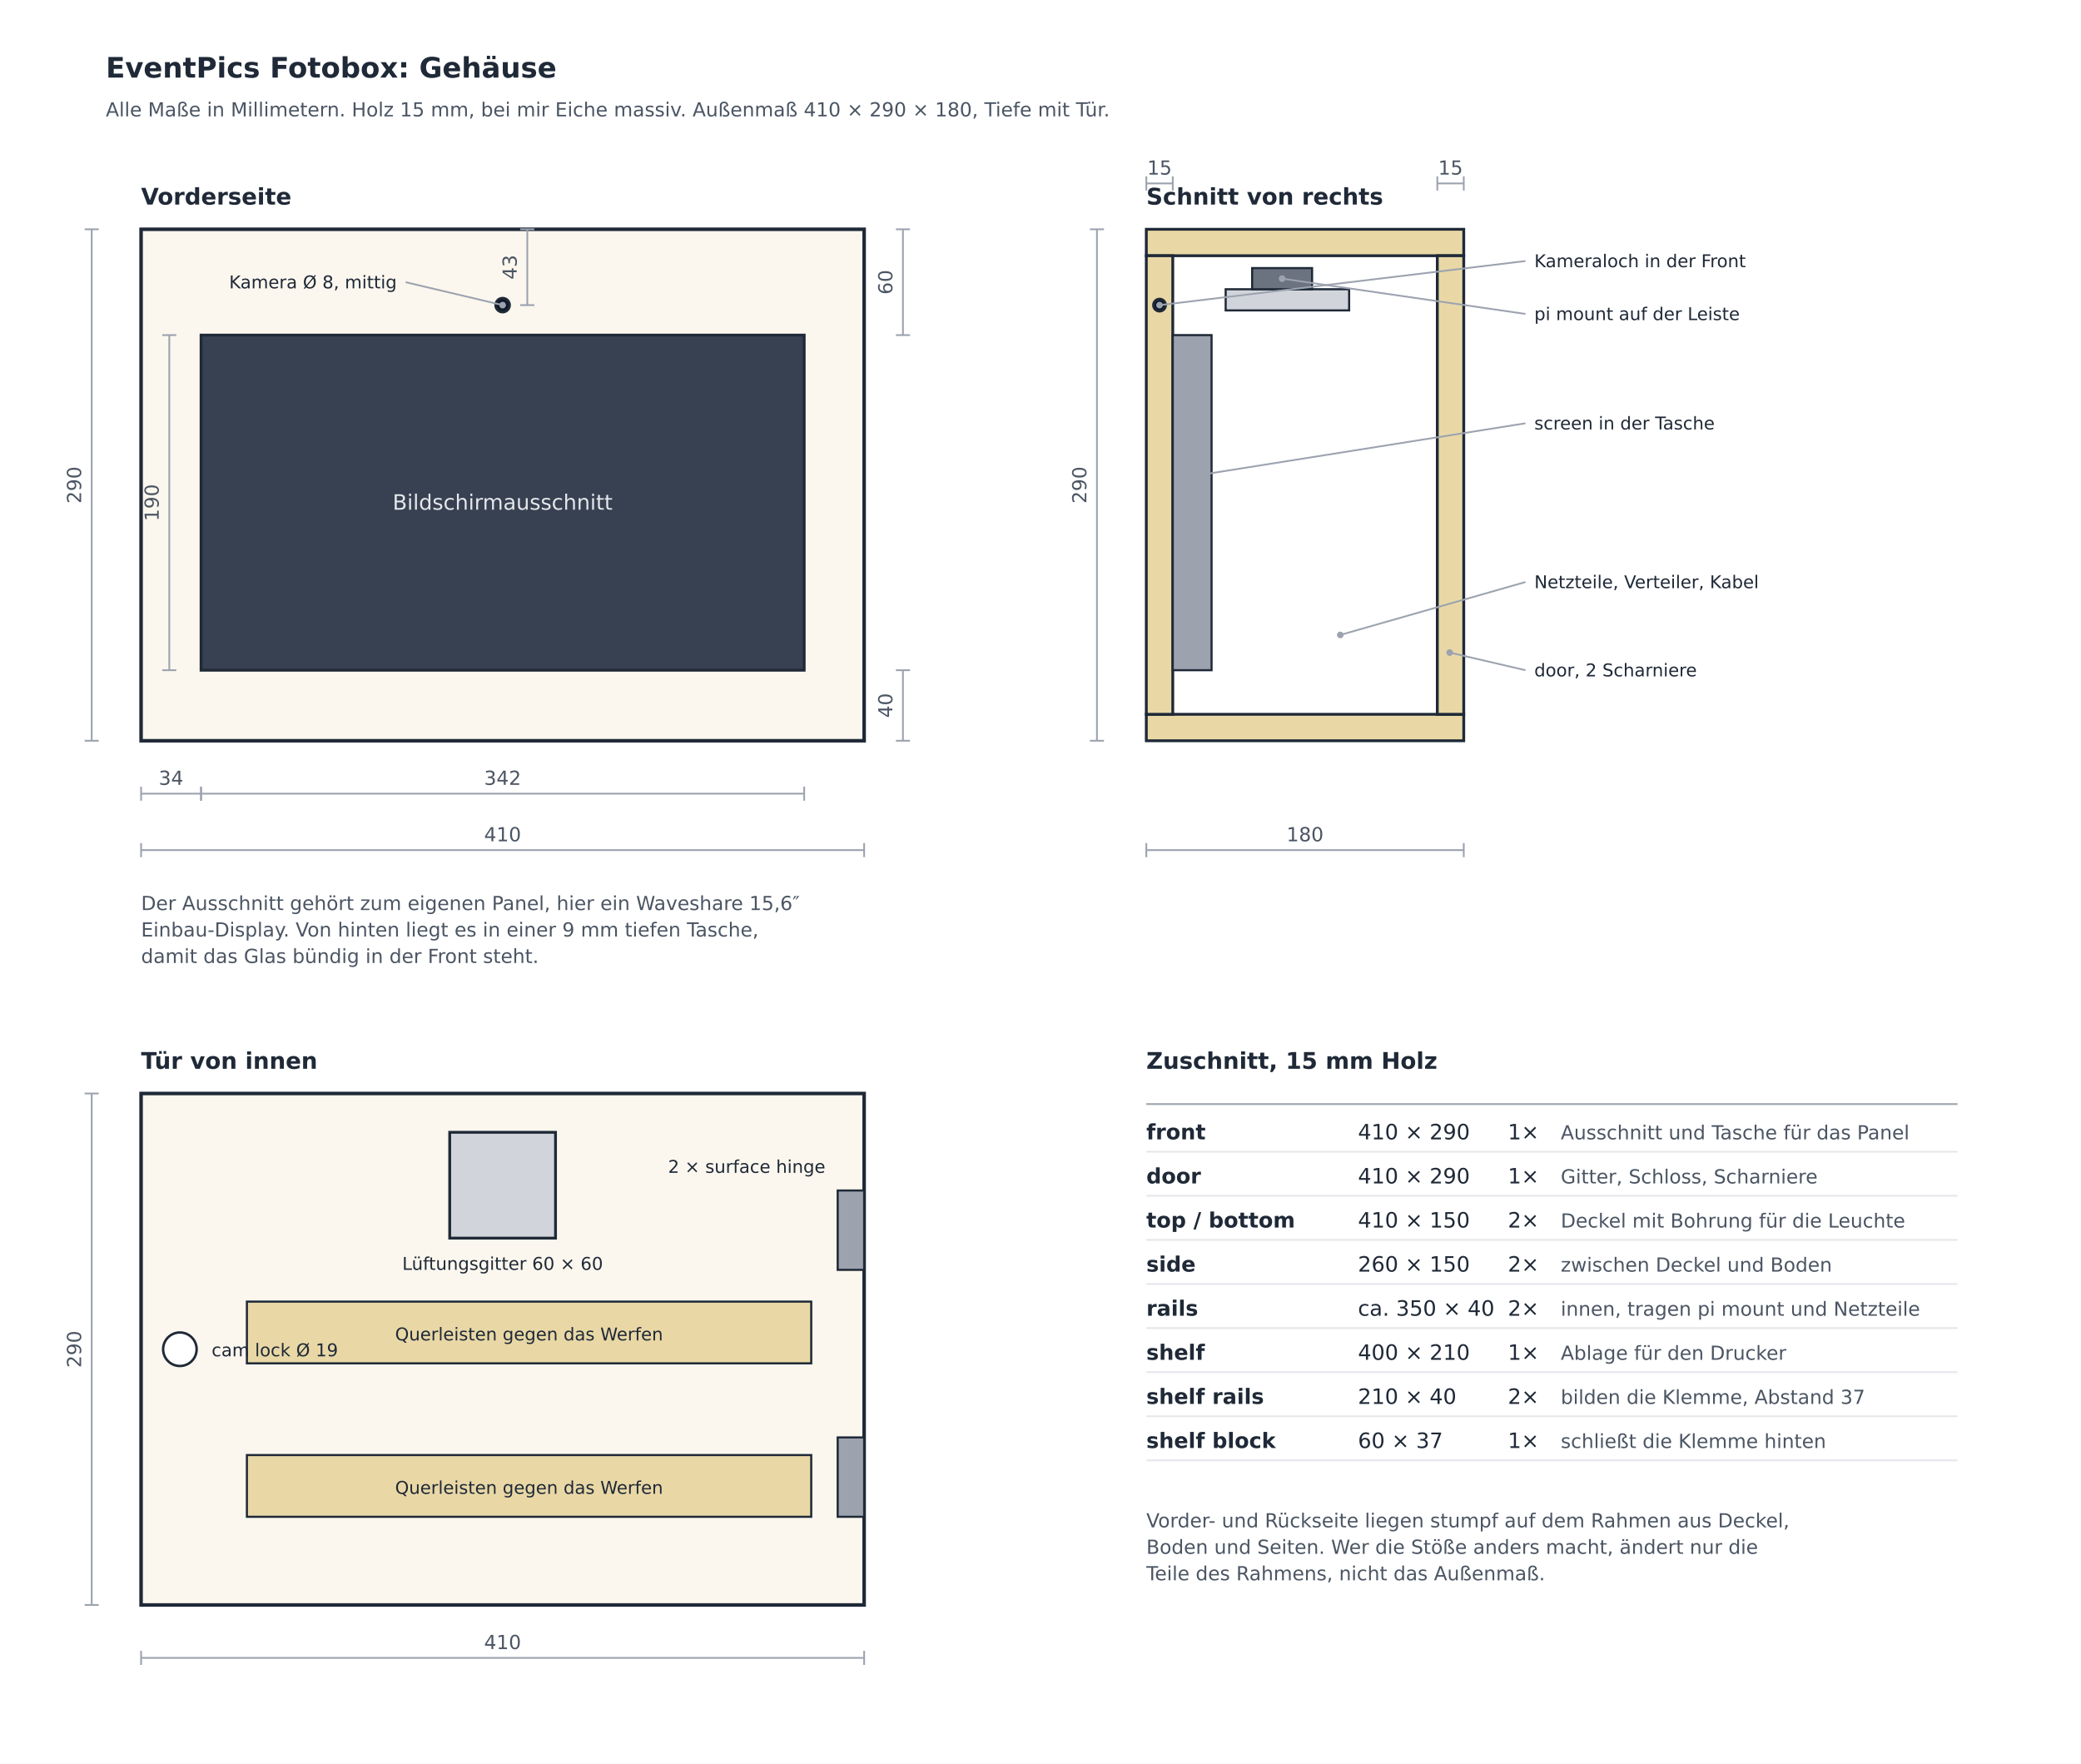
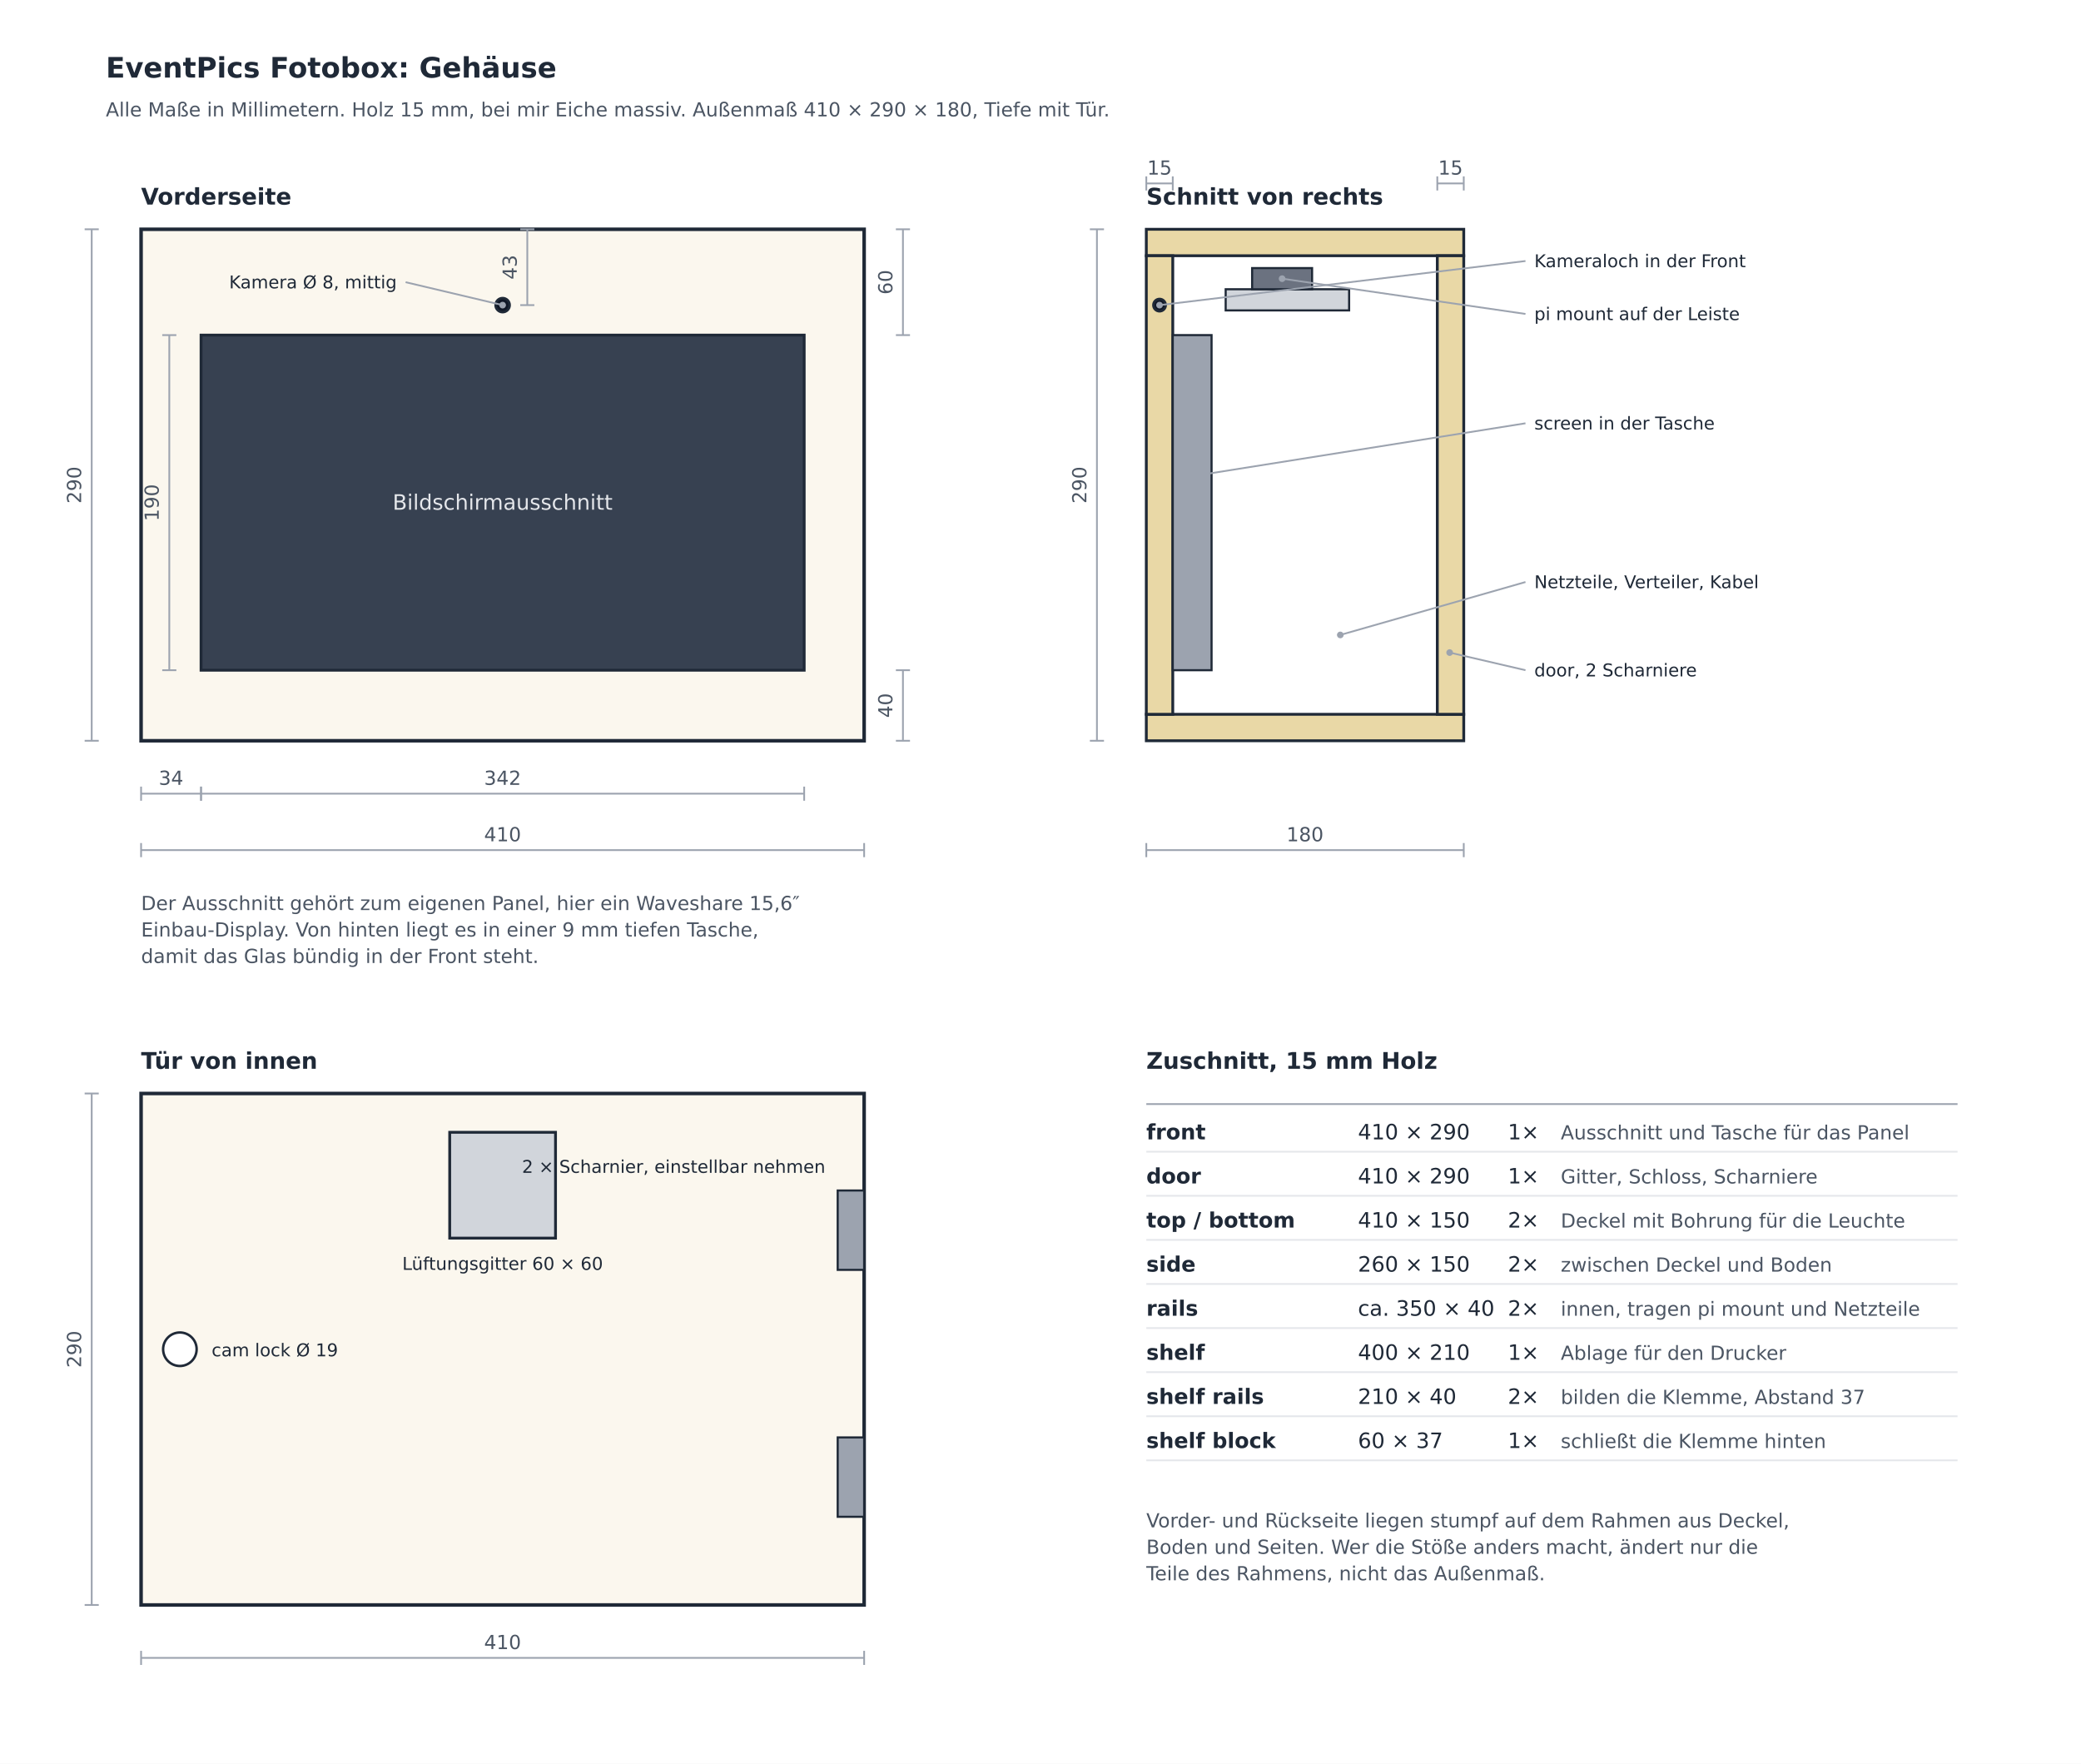
<svg xmlns="http://www.w3.org/2000/svg" viewBox="0 0 1180 1000" width="1180" height="1000" font-family="DejaVu Sans, Verdana, sans-serif">
  <rect width="1180" height="1000" fill="#FFFFFF" />
  <text x="60.0" y="44.0" font-size="16" text-anchor="start" fill="#1F2937" font-weight="600">EventPics Fotobox: Gehäuse</text>
  <text x="60.0" y="66.0" font-size="11" text-anchor="start" fill="#4B5563" font-weight="normal">Alle Maße in Millimetern. Holz 15 mm, bei mir Eiche massiv. Außenmaß 410 × 290 × 180, Tiefe mit Tür.</text>
  <text x="80.0" y="116.0" font-size="13" text-anchor="start" fill="#1F2937" font-weight="600">Vorderseite</text>
  <rect x="80.0" y="130.0" width="410.0" height="290.0" rx="0" fill="#FBF7EE" stroke="#1F2937" stroke-width="2" />
  <rect x="114.0" y="190.0" width="342.0" height="190.0" rx="0" fill="#374151" stroke="#1F2937" stroke-width="1.6" />
  <text x="285.0" y="289.0" font-size="12" text-anchor="middle" fill="#E5E7EB" font-weight="normal">Bildschirmausschnitt</text>
  <circle cx="285.0" cy="173.0" r="4.0" fill="#111827" stroke="#1F2937" stroke-width="1.4" />
  <line x1="285.0" y1="173.0" x2="230.0" y2="160.0" stroke="#9CA3AF" stroke-width="1" />
  <circle cx="285.0" cy="173.0" r="1.6" fill="#9CA3AF" stroke="#9CA3AF" stroke-width="0.6" />
  <text x="225.0" y="163.5" font-size="10" text-anchor="end" fill="#1F2937" font-weight="normal">Kamera Ø 8, mittig</text>
  <line x1="80.0" y1="450.0" x2="114.0" y2="450.0" stroke="#9CA3AF" stroke-width="1" />
  <line x1="80.0" y1="446.0" x2="80.0" y2="454.0" stroke="#9CA3AF" stroke-width="1" />
  <line x1="114.0" y1="446.0" x2="114.0" y2="454.0" stroke="#9CA3AF" stroke-width="1" />
  <text x="97.0" y="445.0" font-size="11" text-anchor="middle" fill="#4B5563" font-weight="normal">34</text>
  <line x1="114.0" y1="450.0" x2="456.0" y2="450.0" stroke="#9CA3AF" stroke-width="1" />
  <line x1="114.0" y1="446.0" x2="114.0" y2="454.0" stroke="#9CA3AF" stroke-width="1" />
  <line x1="456.0" y1="446.0" x2="456.0" y2="454.0" stroke="#9CA3AF" stroke-width="1" />
  <text x="285.0" y="445.0" font-size="11" text-anchor="middle" fill="#4B5563" font-weight="normal">342</text>
  <line x1="80.0" y1="482.0" x2="490.0" y2="482.0" stroke="#9CA3AF" stroke-width="1" />
  <line x1="80.0" y1="478.0" x2="80.0" y2="486.0" stroke="#9CA3AF" stroke-width="1" />
  <line x1="490.0" y1="478.0" x2="490.0" y2="486.0" stroke="#9CA3AF" stroke-width="1" />
  <text x="285.0" y="477.0" font-size="11" text-anchor="middle" fill="#4B5563" font-weight="normal">410</text>
  <line x1="52.0" y1="130.0" x2="52.0" y2="420.0" stroke="#9CA3AF" stroke-width="1" />
  <line x1="48.0" y1="130.0" x2="56.0" y2="130.0" stroke="#9CA3AF" stroke-width="1" />
  <line x1="48.0" y1="420.0" x2="56.0" y2="420.0" stroke="#9CA3AF" stroke-width="1" />
  <text x="46.0" y="275.0" font-size="11" text-anchor="middle" fill="#4B5563" transform="rotate(-90 46.0 275.0)">290</text>
  <line x1="96.0" y1="190.0" x2="96.0" y2="380.0" stroke="#9CA3AF" stroke-width="1" />
  <line x1="92.0" y1="190.0" x2="100.0" y2="190.0" stroke="#9CA3AF" stroke-width="1" />
  <line x1="92.0" y1="380.0" x2="100.0" y2="380.0" stroke="#9CA3AF" stroke-width="1" />
  <text x="90.0" y="285.0" font-size="11" text-anchor="middle" fill="#4B5563" transform="rotate(-90 90.0 285.0)">190</text>
  <line x1="512.0" y1="130.0" x2="512.0" y2="190.0" stroke="#9CA3AF" stroke-width="1" />
  <line x1="508.0" y1="130.0" x2="516.0" y2="130.0" stroke="#9CA3AF" stroke-width="1" />
  <line x1="508.0" y1="190.0" x2="516.0" y2="190.0" stroke="#9CA3AF" stroke-width="1" />
  <text x="506.0" y="160.0" font-size="11" text-anchor="middle" fill="#4B5563" transform="rotate(-90 506.0 160.0)">60</text>
  <line x1="512.0" y1="380.0" x2="512.0" y2="420.0" stroke="#9CA3AF" stroke-width="1" />
  <line x1="508.0" y1="380.0" x2="516.0" y2="380.0" stroke="#9CA3AF" stroke-width="1" />
  <line x1="508.0" y1="420.0" x2="516.0" y2="420.0" stroke="#9CA3AF" stroke-width="1" />
  <text x="506.0" y="400.0" font-size="11" text-anchor="middle" fill="#4B5563" transform="rotate(-90 506.0 400.0)">40</text>
  <line x1="299.0" y1="130.0" x2="299.0" y2="173.0" stroke="#9CA3AF" stroke-width="1" />
  <line x1="295.0" y1="130.0" x2="303.0" y2="130.0" stroke="#9CA3AF" stroke-width="1" />
  <line x1="295.0" y1="173.0" x2="303.0" y2="173.0" stroke="#9CA3AF" stroke-width="1" />
  <text x="293.0" y="151.5" font-size="11" text-anchor="middle" fill="#4B5563" transform="rotate(-90 293.0 151.5)">43</text>
  <text x="80.0" y="516.0" font-size="11" text-anchor="start" fill="#4B5563" font-weight="normal">Der Ausschnitt gehört zum eigenen Panel, hier ein Waveshare 15,6″</text>
  <text x="80.0" y="531.0" font-size="11" text-anchor="start" fill="#4B5563" font-weight="normal">Einbau-Display. Von hinten liegt es in einer 9 mm tiefen Tasche,</text>
  <text x="80.0" y="546.0" font-size="11" text-anchor="start" fill="#4B5563" font-weight="normal">damit das Glas bündig in der Front steht.</text>
  <text x="650.0" y="116.0" font-size="13" text-anchor="start" fill="#1F2937" font-weight="600">Schnitt von rechts</text>
  <rect x="650.0" y="130.0" width="180.0" height="15.0" rx="0" fill="#E9D8A6" stroke="#1F2937" stroke-width="1.6" />
  <rect x="650.0" y="405.0" width="180.0" height="15.0" rx="0" fill="#E9D8A6" stroke="#1F2937" stroke-width="1.6" />
  <rect x="650.0" y="145.0" width="15.0" height="260.0" rx="0" fill="#E9D8A6" stroke="#1F2937" stroke-width="1.6" />
  <rect x="815.0" y="145.0" width="15.0" height="260.0" rx="0" fill="#E9D8A6" stroke="#1F2937" stroke-width="1.6" />
  <rect x="665.0" y="190.0" width="22.0" height="190.0" rx="0" fill="#9CA3AF" stroke="#1F2937" stroke-width="1.2" />
  <rect x="695.0" y="164.0" width="70.0" height="12.0" rx="0" fill="#D1D5DB" stroke="#1F2937" stroke-width="1.2" />
  <rect x="710.0" y="152.0" width="34.0" height="12.0" rx="0" fill="#6B7280" stroke="#1F2937" stroke-width="1.2" />
  <circle cx="657.5" cy="173.0" r="3.5" fill="#111827" stroke="#1F2937" stroke-width="1.4" />
  <line x1="657.5" y1="173.0" x2="865.0" y2="148.0" stroke="#9CA3AF" stroke-width="1" />
  <circle cx="657.5" cy="173.0" r="1.6" fill="#9CA3AF" stroke="#9CA3AF" stroke-width="0.6" />
  <text x="870.0" y="151.5" font-size="10" text-anchor="start" fill="#1F2937" font-weight="normal">Kameraloch in der Front</text>
  <line x1="676.0" y1="270.0" x2="865.0" y2="240.0" stroke="#9CA3AF" stroke-width="1" />
  <circle cx="676.0" cy="270.0" r="1.6" fill="#9CA3AF" stroke="#9CA3AF" stroke-width="0.6" />
  <text x="870.0" y="243.5" font-size="10" text-anchor="start" fill="#1F2937" font-weight="normal">screen in der Tasche</text>
  <line x1="727.0" y1="158.0" x2="865.0" y2="178.0" stroke="#9CA3AF" stroke-width="1" />
  <circle cx="727.0" cy="158.0" r="1.6" fill="#9CA3AF" stroke="#9CA3AF" stroke-width="0.6" />
  <text x="870.0" y="181.5" font-size="10" text-anchor="start" fill="#1F2937" font-weight="normal">pi mount auf der Leiste</text>
  <line x1="760.0" y1="360.0" x2="865.0" y2="330.0" stroke="#9CA3AF" stroke-width="1" />
  <circle cx="760.0" cy="360.0" r="1.6" fill="#9CA3AF" stroke="#9CA3AF" stroke-width="0.6" />
  <text x="870.0" y="333.5" font-size="10" text-anchor="start" fill="#1F2937" font-weight="normal">Netzteile, Verteiler, Kabel</text>
  <line x1="822.0" y1="370.0" x2="865.0" y2="380.0" stroke="#9CA3AF" stroke-width="1" />
  <circle cx="822.0" cy="370.0" r="1.6" fill="#9CA3AF" stroke="#9CA3AF" stroke-width="0.6" />
  <text x="870.0" y="383.5" font-size="10" text-anchor="start" fill="#1F2937" font-weight="normal">door, 2 Scharniere</text>
  <line x1="650.0" y1="104.0" x2="665.0" y2="104.0" stroke="#9CA3AF" stroke-width="1" />
  <line x1="650.0" y1="100.0" x2="650.0" y2="108.0" stroke="#9CA3AF" stroke-width="1" />
  <line x1="665.0" y1="100.0" x2="665.0" y2="108.0" stroke="#9CA3AF" stroke-width="1" />
  <text x="657.5" y="99.0" font-size="11" text-anchor="middle" fill="#4B5563" font-weight="normal">15</text>
  <line x1="815.0" y1="104.0" x2="830.0" y2="104.0" stroke="#9CA3AF" stroke-width="1" />
  <line x1="815.0" y1="100.0" x2="815.0" y2="108.0" stroke="#9CA3AF" stroke-width="1" />
  <line x1="830.0" y1="100.0" x2="830.0" y2="108.0" stroke="#9CA3AF" stroke-width="1" />
  <text x="822.5" y="99.0" font-size="11" text-anchor="middle" fill="#4B5563" font-weight="normal">15</text>
  <line x1="650.0" y1="482.0" x2="830.0" y2="482.0" stroke="#9CA3AF" stroke-width="1" />
  <line x1="650.0" y1="478.0" x2="650.0" y2="486.0" stroke="#9CA3AF" stroke-width="1" />
  <line x1="830.0" y1="478.0" x2="830.0" y2="486.0" stroke="#9CA3AF" stroke-width="1" />
  <text x="740.0" y="477.0" font-size="11" text-anchor="middle" fill="#4B5563" font-weight="normal">180</text>
  <line x1="622.0" y1="130.0" x2="622.0" y2="420.0" stroke="#9CA3AF" stroke-width="1" />
  <line x1="618.0" y1="130.0" x2="626.0" y2="130.0" stroke="#9CA3AF" stroke-width="1" />
  <line x1="618.0" y1="420.0" x2="626.0" y2="420.0" stroke="#9CA3AF" stroke-width="1" />
  <text x="616.0" y="275.0" font-size="11" text-anchor="middle" fill="#4B5563" transform="rotate(-90 616.0 275.0)">290</text>
  <text x="80.0" y="606.0" font-size="13" text-anchor="start" fill="#1F2937" font-weight="600">Tür von innen</text>
  <rect x="80.0" y="620.0" width="410.0" height="290.0" rx="0" fill="#FBF7EE" stroke="#1F2937" stroke-width="2" />
  <rect x="255.0" y="642.0" width="60.0" height="60.0" rx="0" fill="#D1D5DB" stroke="#1F2937" stroke-width="1.6" />
-   <rect x="140.0" y="738.0" width="320.0" height="35.0" rx="0" fill="#E9D8A6" stroke="#1F2937" stroke-width="1.2" />
-   <rect x="140.0" y="825.0" width="320.0" height="35.0" rx="0" fill="#E9D8A6" stroke="#1F2937" stroke-width="1.2" />
  <rect x="475.0" y="675.0" width="15.0" height="45.0" rx="0" fill="#9CA3AF" stroke="#1F2937" stroke-width="1.2" />
  <rect x="475.0" y="815.0" width="15.0" height="45.0" rx="0" fill="#9CA3AF" stroke="#1F2937" stroke-width="1.2" />
  <circle cx="102.0" cy="765.0" r="9.5" fill="#FFFFFF" stroke="#1F2937" stroke-width="1.4" />
  <text x="285.0" y="720.0" font-size="10" text-anchor="middle" fill="#1F2937" font-weight="normal">Lüftungsgitter 60 × 60</text>
-   <text x="300.0" y="760.0" font-size="10" text-anchor="middle" fill="#1F2937" font-weight="normal">Querleisten gegen das Werfen</text>
-   <text x="300.0" y="847.0" font-size="10" text-anchor="middle" fill="#1F2937" font-weight="normal">Querleisten gegen das Werfen</text>
-   <text x="468.0" y="665.0" font-size="10" text-anchor="end" fill="#1F2937" font-weight="normal">2 × surface hinge</text>
+   <text x="468.0" y="665.0" font-size="10" text-anchor="end" fill="#1F2937" font-weight="normal">2 × Scharnier, einstellbar nehmen</text>
  <text x="120.0" y="769.0" font-size="10" text-anchor="start" fill="#1F2937" font-weight="normal">cam lock Ø 19</text>
  <line x1="80.0" y1="940.0" x2="490.0" y2="940.0" stroke="#9CA3AF" stroke-width="1" />
  <line x1="80.0" y1="936.0" x2="80.0" y2="944.0" stroke="#9CA3AF" stroke-width="1" />
  <line x1="490.0" y1="936.0" x2="490.0" y2="944.0" stroke="#9CA3AF" stroke-width="1" />
  <text x="285.0" y="935.0" font-size="11" text-anchor="middle" fill="#4B5563" font-weight="normal">410</text>
  <line x1="52.0" y1="620.0" x2="52.0" y2="910.0" stroke="#9CA3AF" stroke-width="1" />
  <line x1="48.0" y1="620.0" x2="56.0" y2="620.0" stroke="#9CA3AF" stroke-width="1" />
  <line x1="48.0" y1="910.0" x2="56.0" y2="910.0" stroke="#9CA3AF" stroke-width="1" />
  <text x="46.0" y="765.0" font-size="11" text-anchor="middle" fill="#4B5563" transform="rotate(-90 46.0 765.0)">290</text>
  <text x="650.0" y="606.0" font-size="13" text-anchor="start" fill="#1F2937" font-weight="600">Zuschnitt, 15 mm Holz</text>
  <line x1="650.0" y1="626.0" x2="1110.0" y2="626.0" stroke="#9CA3AF" stroke-width="1" />
  <text x="650.0" y="646.0" font-size="12" text-anchor="start" fill="#1F2937" font-weight="600">front</text>
  <text x="770.0" y="646.0" font-size="12" text-anchor="start" fill="#1F2937" font-weight="normal">410 × 290</text>
  <text x="855.0" y="646.0" font-size="12" text-anchor="start" fill="#1F2937" font-weight="normal">1×</text>
  <text x="885.0" y="646.0" font-size="11" text-anchor="start" fill="#4B5563" font-weight="normal">Ausschnitt und Tasche für das Panel</text>
  <line x1="650.0" y1="653.0" x2="1110.0" y2="653.0" stroke="#E5E7EB" stroke-width="1" />
  <text x="650.0" y="671.0" font-size="12" text-anchor="start" fill="#1F2937" font-weight="600">door</text>
  <text x="770.0" y="671.0" font-size="12" text-anchor="start" fill="#1F2937" font-weight="normal">410 × 290</text>
  <text x="855.0" y="671.0" font-size="12" text-anchor="start" fill="#1F2937" font-weight="normal">1×</text>
  <text x="885.0" y="671.0" font-size="11" text-anchor="start" fill="#4B5563" font-weight="normal">Gitter, Schloss, Scharniere</text>
  <line x1="650.0" y1="678.0" x2="1110.0" y2="678.0" stroke="#E5E7EB" stroke-width="1" />
  <text x="650.0" y="696.0" font-size="12" text-anchor="start" fill="#1F2937" font-weight="600">top / bottom</text>
  <text x="770.0" y="696.0" font-size="12" text-anchor="start" fill="#1F2937" font-weight="normal">410 × 150</text>
  <text x="855.0" y="696.0" font-size="12" text-anchor="start" fill="#1F2937" font-weight="normal">2×</text>
  <text x="885.0" y="696.0" font-size="11" text-anchor="start" fill="#4B5563" font-weight="normal">Deckel mit Bohrung für die Leuchte</text>
  <line x1="650.0" y1="703.0" x2="1110.0" y2="703.0" stroke="#E5E7EB" stroke-width="1" />
  <text x="650.0" y="721.0" font-size="12" text-anchor="start" fill="#1F2937" font-weight="600">side</text>
  <text x="770.0" y="721.0" font-size="12" text-anchor="start" fill="#1F2937" font-weight="normal">260 × 150</text>
  <text x="855.0" y="721.0" font-size="12" text-anchor="start" fill="#1F2937" font-weight="normal">2×</text>
  <text x="885.0" y="721.0" font-size="11" text-anchor="start" fill="#4B5563" font-weight="normal">zwischen Deckel und Boden</text>
  <line x1="650.0" y1="728.0" x2="1110.0" y2="728.0" stroke="#E5E7EB" stroke-width="1" />
  <text x="650.0" y="746.0" font-size="12" text-anchor="start" fill="#1F2937" font-weight="600">rails</text>
  <text x="770.0" y="746.0" font-size="12" text-anchor="start" fill="#1F2937" font-weight="normal">ca. 350 × 40</text>
  <text x="855.0" y="746.0" font-size="12" text-anchor="start" fill="#1F2937" font-weight="normal">2×</text>
  <text x="885.0" y="746.0" font-size="11" text-anchor="start" fill="#4B5563" font-weight="normal">innen, tragen pi mount und Netzteile</text>
  <line x1="650.0" y1="753.0" x2="1110.0" y2="753.0" stroke="#E5E7EB" stroke-width="1" />
  <text x="650.0" y="771.0" font-size="12" text-anchor="start" fill="#1F2937" font-weight="600">shelf</text>
  <text x="770.0" y="771.0" font-size="12" text-anchor="start" fill="#1F2937" font-weight="normal">400 × 210</text>
  <text x="855.0" y="771.0" font-size="12" text-anchor="start" fill="#1F2937" font-weight="normal">1×</text>
  <text x="885.0" y="771.0" font-size="11" text-anchor="start" fill="#4B5563" font-weight="normal">Ablage für den Drucker</text>
  <line x1="650.0" y1="778.0" x2="1110.0" y2="778.0" stroke="#E5E7EB" stroke-width="1" />
  <text x="650.0" y="796.0" font-size="12" text-anchor="start" fill="#1F2937" font-weight="600">shelf rails</text>
  <text x="770.0" y="796.0" font-size="12" text-anchor="start" fill="#1F2937" font-weight="normal">210 × 40</text>
  <text x="855.0" y="796.0" font-size="12" text-anchor="start" fill="#1F2937" font-weight="normal">2×</text>
  <text x="885.0" y="796.0" font-size="11" text-anchor="start" fill="#4B5563" font-weight="normal">bilden die Klemme, Abstand 37</text>
  <line x1="650.0" y1="803.0" x2="1110.0" y2="803.0" stroke="#E5E7EB" stroke-width="1" />
  <text x="650.0" y="821.0" font-size="12" text-anchor="start" fill="#1F2937" font-weight="600">shelf block</text>
  <text x="770.0" y="821.0" font-size="12" text-anchor="start" fill="#1F2937" font-weight="normal">60 × 37</text>
  <text x="855.0" y="821.0" font-size="12" text-anchor="start" fill="#1F2937" font-weight="normal">1×</text>
  <text x="885.0" y="821.0" font-size="11" text-anchor="start" fill="#4B5563" font-weight="normal">schließt die Klemme hinten</text>
  <line x1="650.0" y1="828.0" x2="1110.0" y2="828.0" stroke="#E5E7EB" stroke-width="1" />
  <text x="650.0" y="866.0" font-size="11" text-anchor="start" fill="#4B5563" font-weight="normal">Vorder- und Rückseite liegen stumpf auf dem Rahmen aus Deckel,</text>
  <text x="650.0" y="881.0" font-size="11" text-anchor="start" fill="#4B5563" font-weight="normal">Boden und Seiten. Wer die Stöße anders macht, ändert nur die</text>
  <text x="650.0" y="896.0" font-size="11" text-anchor="start" fill="#4B5563" font-weight="normal">Teile des Rahmens, nicht das Außenmaß.</text>
</svg>
